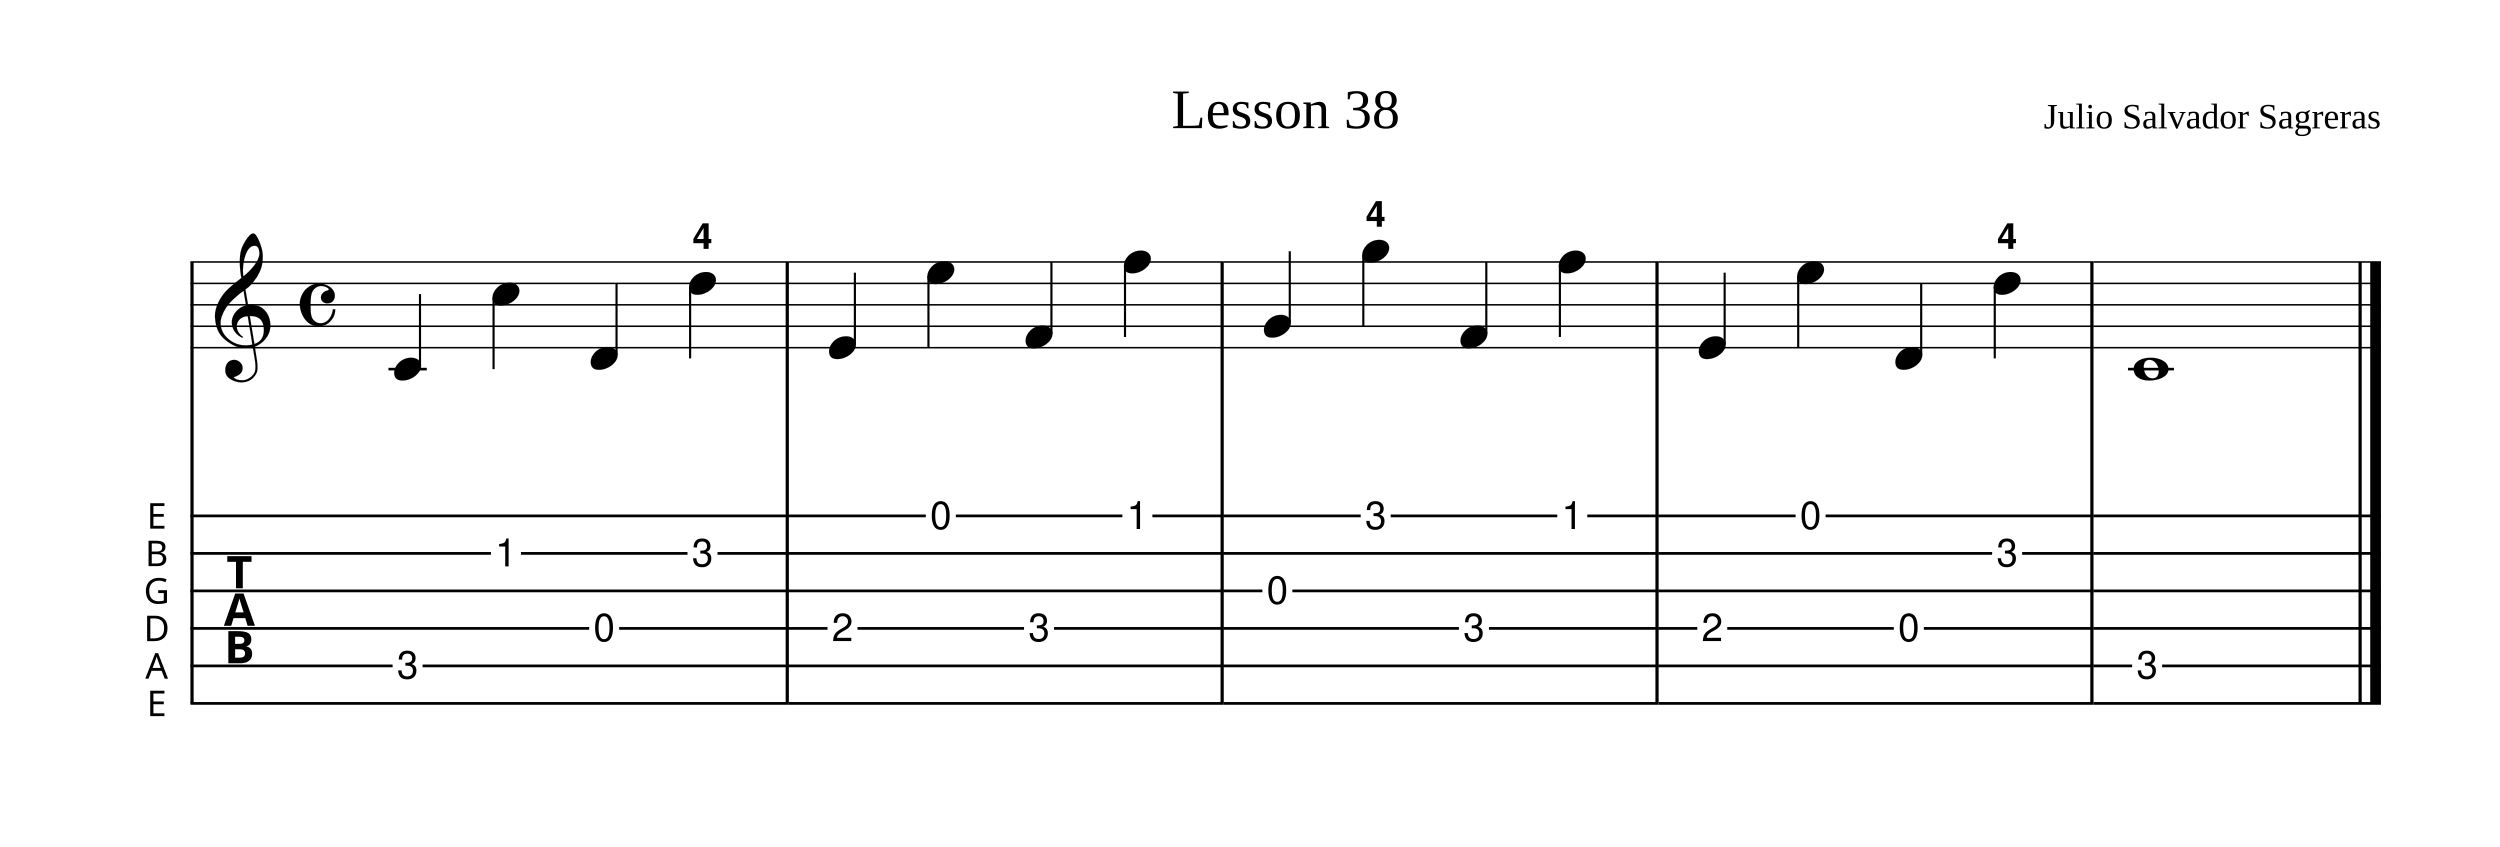
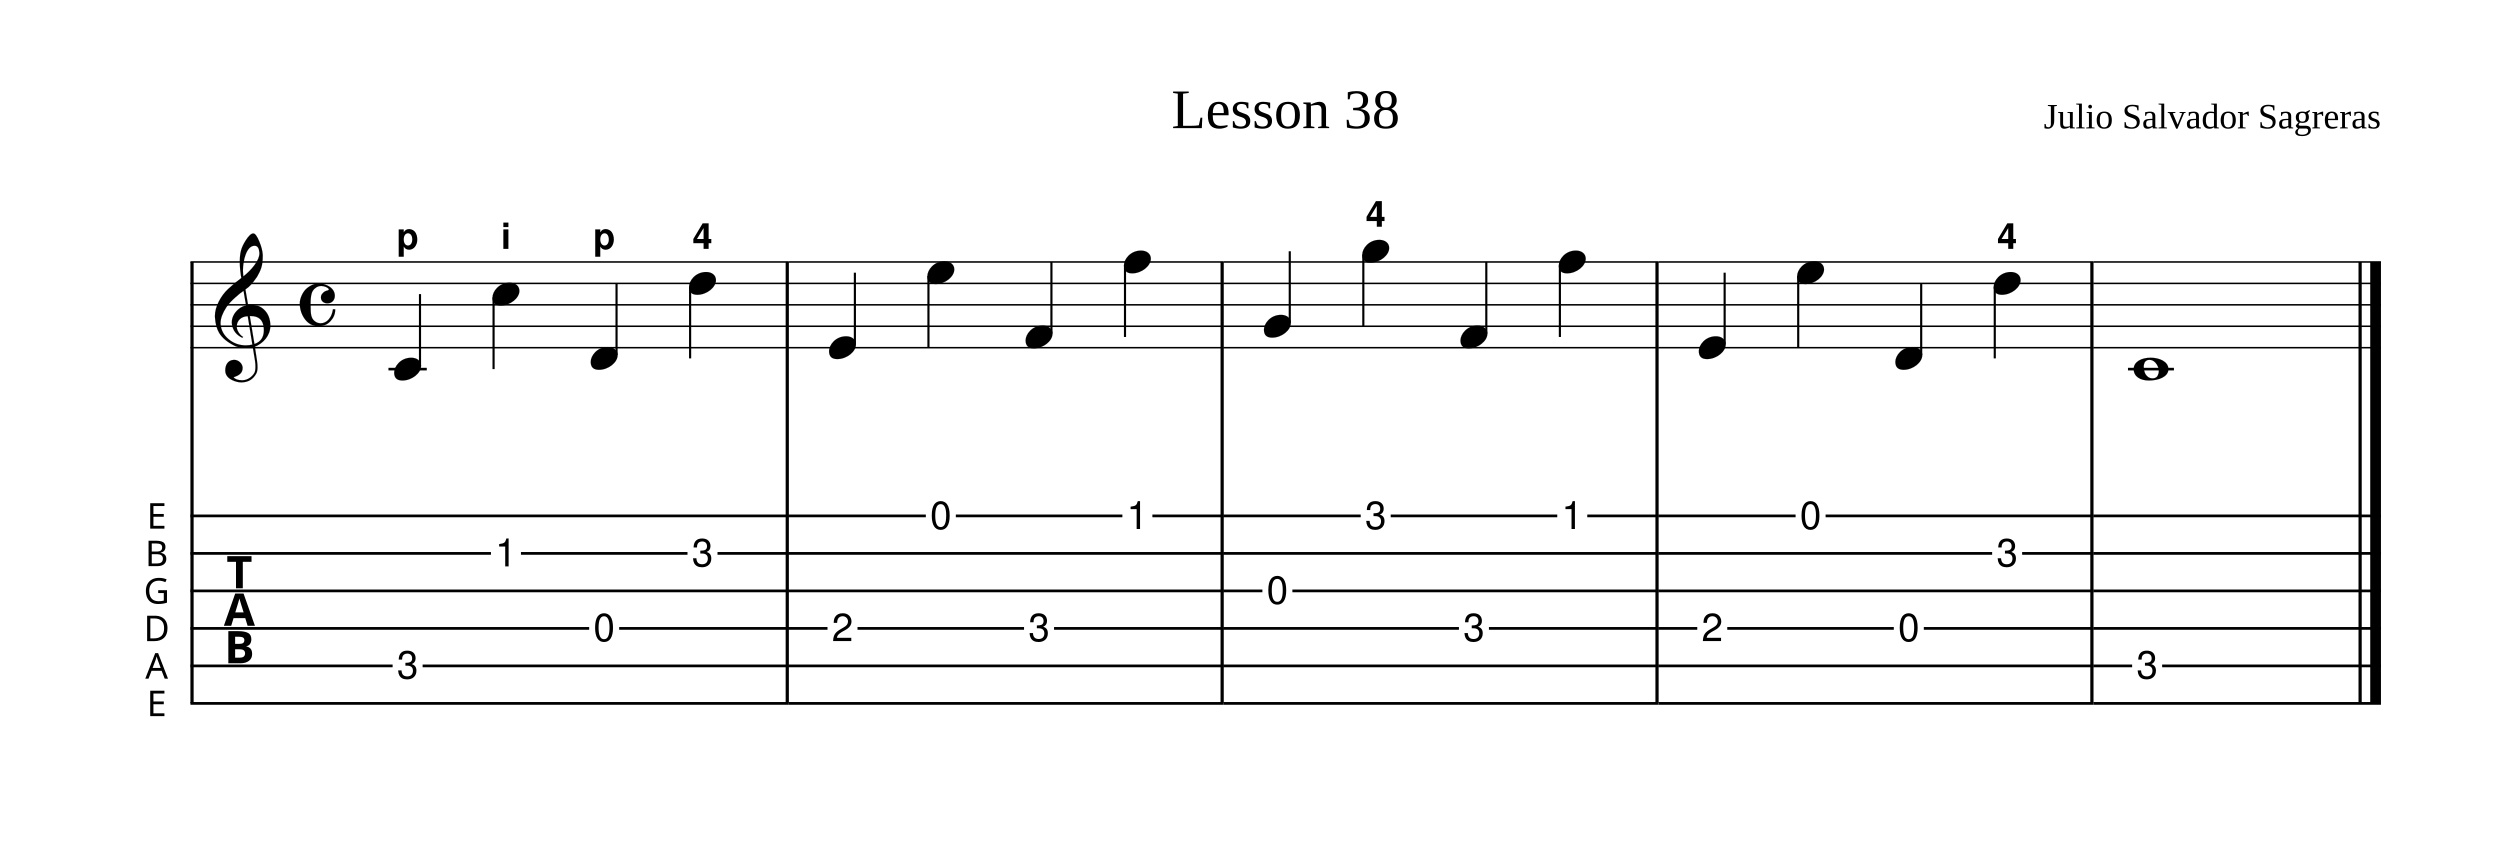
- <svg xmlns="http://www.w3.org/2000/svg" xmlns:xlink="http://www.w3.org/1999/xlink" width="945px" height="320px" version="1.1" overflow="visible" id="m89p8sr">
+ <svg xmlns="http://www.w3.org/2000/svg" xmlns:xlink="http://www.w3.org/1999/xlink" width="945px" height="320px" version="1.1" overflow="visible" id="n1higm10">
  <defs>
-     <g id="E050-m89p8sr">
+     <g id="E050-n1higm10">
      <path transform="scale(1,-1)" d="M441 -245c-23 -4 -48 -6 -76 -6c-59 0 -102 7 -130 20c-88 42 -150 93 -187 154c-26 44 -43 103 -48 176c0 6 -1 13 -1 19c0 54 15 111 45 170c29 57 65 106 110 148s96 85 153 127c-3 16 -8 46 -13 92c-4 43 -5 73 -5 89c0 117 16 172 69 257c34 54 64 82 89 82 c21 0 43 -30 69 -92s39 -115 41 -159v-15c0 -109 -21 -162 -67 -241c-13 -20 -63 -90 -98 -118c-13 -9 -25 -19 -37 -29l31 -181c8 1 18 2 28 2c58 0 102 -12 133 -35c59 -43 92 -104 98 -184c1 -7 1 -15 1 -22c0 -123 -87 -209 -181 -248c8 -57 17 -110 25 -162 c5 -31 6 -58 6 -80c0 -30 -5 -53 -14 -70c-35 -64 -88 -99 -158 -103c-5 0 -11 -1 -16 -1c-37 0 -72 10 -108 27c-50 24 -77 59 -80 105v11c0 29 7 55 20 76c18 28 45 42 79 44h6c49 0 93 -42 97 -87v-9c0 -51 -34 -86 -105 -106c17 -24 51 -36 102 -36c62 0 116 43 140 85 c9 16 13 41 13 74c0 20 -1 42 -5 67c-8 53 -18 106 -26 159zM461 939c-95 0 -135 -175 -135 -286c0 -24 2 -48 5 -71c50 39 92 82 127 128c40 53 60 100 60 140v8c-4 53 -22 81 -55 81h-2zM406 119l54 -326c73 25 110 78 110 161c0 7 0 15 -1 23c-7 95 -57 142 -151 142h-12 zM382 117c-72 -2 -128 -47 -128 -120v-7c2 -46 43 -99 75 -115c-3 -2 -7 -5 -10 -10c-70 33 -116 88 -123 172v11c0 68 44 126 88 159c23 17 49 29 78 36l-29 170c-21 -13 -52 -37 -92 -73c-50 -44 -86 -84 -109 -119c-45 -69 -67 -130 -67 -182v-13c5 -68 35 -127 93 -176 s125 -73 203 -73c25 0 50 3 75 9c-19 111 -36 221 -54 331z" />
    </g>
-     <g id="E08A-m89p8sr">
+     <g id="E08A-n1higm10">
      <path transform="scale(1,-1)" d="M340 179c-9 24 -56 41 -89 41c-46 0 -81 -28 -100 -58c-17 -28 -25 -78 -25 -150c0 -65 2 -111 8 -135c8 -31 18 -49 40 -67c20 -17 43 -25 70 -25c54 0 92 36 115 75c14 25 23 54 28 88h27c0 -63 -24 -105 -58 -141c-35 -38 -82 -56 -140 -56c-45 0 -83 13 -115 39 c-57 45 -101 130 -101 226c0 59 33 127 68 163c36 37 97 72 160 72c36 0 93 -21 121 -40c11 -8 23 -17 33 -30c19 -23 27 -48 27 -76c0 -51 -35 -88 -86 -88c-43 0 -76 27 -76 68c0 26 7 35 21 51c15 17 32 27 58 32c7 2 14 7 14 11z" />
    </g>
-     <g id="E0A4-m89p8sr">
+     <g id="E0A4-n1higm10">
      <path transform="scale(1,-1)" d="M0 -39c0 68 73 172 200 172c66 0 114 -37 114 -95c0 -84 -106 -171 -218 -171c-64 0 -96 30 -96 94z" />
    </g>
-     <g id="E06D-m89p8sr">
+     <g id="E06D-n1higm10">
      <path transform="scale(1,-1)" d="M18 697v53h369v-53h-154v-418h-60v418h-155zM111 -94l-50 -141h-64l168 470h78l165 -470h-67l-49 141h-181zM276 -43l-73 214l-77 -214h150zM27 -750v471h191c89 0 139 -51 139 -120c0 -47 -22 -82 -65 -102c60 -23 86 -58 86 -114c0 -78 -54 -135 -139 -135h-212z M203 -332h-116v-150h116c67 0 94 27 94 75s-27 75 -94 75zM234 -535h-147v-162h147c56 0 84 36 84 81c0 46 -28 81 -84 81z" />
    </g>
-     <g id="E0A2-m89p8sr">
+     <g id="E0A2-n1higm10">
      <path transform="scale(1,-1)" d="M198 133c102 0 207 -45 207 -133c0 -92 -118 -133 -227 -133c-101 0 -178 46 -178 133c0 88 93 133 198 133zM293 -21c0 14 -3 29 -8 44c-7 20 -18 38 -33 54c-20 21 -43 31 -68 31l-20 -2c-15 -5 -27 -14 -36 -28c-4 -9 -6 -17 -8 -24s-3 -16 -3 -27c0 -15 3 -34 9 -57 s18 -41 34 -55c15 -15 36 -23 62 -23c4 0 10 1 18 2c19 5 32 15 40 30s13 34 13 55z" />
    </g>
  </defs>
-   <style type="text/css">#m89p8sr g.ending, #m89p8sr g.fing, #m89p8sr g.reh, #m89p8sr g.tempo {font-weight:bold;}#m89p8sr g.dir, #m89p8sr g.dynam, #m89p8sr g.mNum {font-style:italic;}#m89p8sr g.label {font-weight:normal;}#m89p8sr ellipse, #m89p8sr path, #m89p8sr polygon, #m89p8sr polyline, #m89p8sr rect {stroke:currentColor}#m89p8sr g.cursor {fill:dodgerblue; color:dodgerblue;}#m89p8sr g.cursor.chord {fill:limegreen; color:limegreen;}</style>
+   <style type="text/css">#n1higm10 g.ending, #n1higm10 g.fing, #n1higm10 g.reh, #n1higm10 g.tempo {font-weight:bold;}#n1higm10 g.dir, #n1higm10 g.dynam, #n1higm10 g.mNum {font-style:italic;}#n1higm10 g.label {font-weight:normal;}#n1higm10 ellipse, #n1higm10 path, #n1higm10 polygon, #n1higm10 polyline, #n1higm10 rect {stroke:currentColor}#n1higm10 g.cursor {fill:dodgerblue; color:dodgerblue;}#n1higm10 g.cursor.chord {fill:limegreen; color:limegreen;}</style>
  <svg class="definition-scale" color="black" font-family="Helvetica, Arial, DejaVu Sans, sans-serif" viewBox="0 0 21000 7110">
    <g class="page-margin" transform="translate(1600, 800)">
-       <g id="w3sssey" class="mdiv pageMilestone" />
-       <g id="x11bo384" class="score pageMilestone" />
-       <g id="z103ut3f" class="system">
+       <g id="xtdg5u4" class="mdiv pageMilestone" />
+       <g id="y16xxyq2" class="score pageMilestone" />
+       <g id="g1tdxvv1" class="system">
        <g class="stringNames">
          <text x="-284" y="3640" text-anchor="middle" font-size="299px" font-family="sans-serif">E</text>
          <text x="-284" y="3955" text-anchor="middle" font-size="299px" font-family="sans-serif">B</text>
          <text x="-284" y="4270" text-anchor="middle" font-size="299px" font-family="sans-serif">G</text>
          <text x="-284" y="4585" text-anchor="middle" font-size="299px" font-family="sans-serif">D</text>
          <text x="-284" y="4900" text-anchor="middle" font-size="299px" font-family="sans-serif">A</text>
          <text x="-284" y="5215" text-anchor="middle" font-size="299px" font-family="sans-serif">E</text>
        </g>
        <path d="M13 1400 L13 5108" stroke-width="27" />
-         <g id="z1qc5znm" class="section systemMilestone" />
-         <g id="ut6tsio" class="section systemMilestone" />
-         <g id="locexe0" class="measure">
-           <g id="u1lyqcnt" class="staff">
+         <g id="a1n8pnny" class="section systemMilestone" />
+         <g id="b1n6a5cu" class="section systemMilestone" />
+         <g id="mhntnrl" class="measure">
+           <g id="v1i1loo3" class="staff">
            <path d="M0 1400 L5026 1400" stroke-width="13" />
            <path d="M0 1580 L5026 1580" stroke-width="13" />
            <path d="M0 1760 L5026 1760" stroke-width="13" />
            <path d="M0 1940 L5026 1940" stroke-width="13" />
            <path d="M0 2120 L5026 2120" stroke-width="13" />
-             <g id="dy8v9b7" class="clef">
-               <use xlink:href="#E050-m89p8sr" transform="translate(206, 1940) scale(0.72, 0.72)" />
-             </g>
-             <g id="eyhmeu1" class="keySig" />
-             <g id="fhk4djs" class="meterSig">
-               <use xlink:href="#E08A-m89p8sr" transform="translate(918, 1760) scale(0.72, 0.72)" />
+             <g id="kcxcuv6" class="clef">
+               <use xlink:href="#E050-n1higm10" transform="translate(206, 1940) scale(0.72, 0.72)" />
+             </g>
+             <g id="l1nvfdva" class="keySig" />
+             <g id="mm37nov" class="meterSig">
+               <use xlink:href="#E08A-n1higm10" transform="translate(918, 1760) scale(0.72, 0.72)" />
            </g>
            <g class="ledgerLines below">
              <path d="M1663 2300 L1985 2300" stroke-width="22" />
            </g>
-             <g id="w1jozhq5" class="layer">
+             <g id="xj3jhf5" class="layer">
              <g id="tab-note-0" class="note">
                <g class="notehead">
-                   <use xlink:href="#E0A4-m89p8sr" transform="translate(1711, 2300) scale(0.72, 0.72)" />
-                 </g>
-                 <g id="r1ws06fn" class="stem">
+                   <use xlink:href="#E0A4-n1higm10" transform="translate(1711, 2300) scale(0.72, 0.72)" />
+                 </g>
+                 <g id="ywf8n9v" class="stem">
                  <path d="M1928 2272 L1928 1670" stroke-width="18" />
                </g>
              </g>
              <g id="tab-note-1" class="note">
                <g class="notehead">
-                   <use xlink:href="#E0A4-m89p8sr" transform="translate(2537, 1670) scale(0.72, 0.72)" />
-                 </g>
-                 <g id="sf1q2yb" class="stem">
+                   <use xlink:href="#E0A4-n1higm10" transform="translate(2537, 1670) scale(0.72, 0.72)" />
+                 </g>
+                 <g id="z1y2dd9m" class="stem">
                  <path d="M2546 1698 L2546 2300" stroke-width="18" />
                </g>
              </g>
              <g id="tab-note-2" class="note">
                <g class="notehead">
-                   <use xlink:href="#E0A4-m89p8sr" transform="translate(3362, 2210) scale(0.72, 0.72)" />
-                 </g>
-                 <g id="to85qn4" class="stem">
+                   <use xlink:href="#E0A4-n1higm10" transform="translate(3362, 2210) scale(0.72, 0.72)" />
+                 </g>
+                 <g id="a1ik8o25" class="stem">
                  <path d="M3579 2182 L3579 1580" stroke-width="18" />
                </g>
              </g>
              <g id="tab-note-3" class="note">
                <g class="notehead">
-                   <use xlink:href="#E0A4-m89p8sr" transform="translate(4188, 1580) scale(0.72, 0.72)" />
-                 </g>
-                 <g id="u144o866" class="stem">
+                   <use xlink:href="#E0A4-n1higm10" transform="translate(4188, 1580) scale(0.72, 0.72)" />
+                 </g>
+                 <g id="bfxvaoj" class="stem">
                  <path d="M4197 1608 L4197 2210" stroke-width="18" />
                </g>
              </g>
            </g>
          </g>
-           <g id="vbc5mqn" class="staff">
+           <g id="wekxp26" class="staff">
            <path d="M0 3533 L5026 3533" stroke-width="23" />
            <path d="M0 3848 L2524 3848" stroke-width="23" />
            <path d="M2776 3848 L4175 3848" stroke-width="23" />
            <path d="M4427 3848 L5026 3848" stroke-width="23" />
            <path d="M0 4163 L5026 4163" stroke-width="23" />
            <path d="M0 4478 L3349 4478" stroke-width="23" />
            <path d="M3601 4478 L5026 4478" stroke-width="23" />
            <path d="M0 4793 L1698 4793" stroke-width="23" />
            <path d="M1950 4793 L5026 4793" stroke-width="23" />
            <path d="M0 5108 L5026 5108" stroke-width="23" />
-             <g id="gxzo6r2" class="clef">
+             <g id="nsyiy8u" class="clef">
              <text x="411" y="4141" text-anchor="middle" font-family="sans-serif" font-weight="bold" font-size="378px" fill="#000000" stroke="none">T</text>
              <text x="411" y="4456" text-anchor="middle" font-family="sans-serif" font-weight="bold" font-size="378px" fill="#000000" stroke="none">A</text>
              <text x="411" y="4771" text-anchor="middle" font-family="sans-serif" font-weight="bold" font-size="378px" fill="#000000" stroke="none">B</text>
            </g>
-             <g id="dswtpaj" class="layer">
-               <g id="f1xmr23c" class="tabGrp">
-                 <g id="gcr8g3w" class="tabDurSym">
-                   <g id="v1xv908m" class="stem">
+             <g id="k12ia67t" class="layer">
+               <g id="m1eyvzvb" class="tabGrp">
+                 <g id="n1l6rfdo" class="tabDurSym">
+                   <g id="ck983mr" class="stem">
                    <path d="M1824 3376 L1824 2748" stroke-width="31" />
                  </g>
                </g>
-                 <g id="e1dir5it" class="note">
+                 <g id="l1qi3ze9" class="note">
                  <text x="1824" y="4899" text-anchor="middle" font-size="0px">
                    <tspan font-size="324px">3</tspan>
                  </text>
                </g>
              </g>
-               <g id="iy345k9" class="tabGrp">
-                 <g id="j1k94085" class="tabDurSym">
-                   <g id="w1id0ilm" class="stem">
+               <g id="p1ndz7a5" class="tabGrp">
+                 <g id="qqrihhy" class="tabDurSym">
+                   <g id="d1sk9sgw" class="stem">
                    <path d="M2650 3376 L2650 2748" stroke-width="31" />
                  </g>
                </g>
-                 <g id="h1ozzgof" class="note">
+                 <g id="oxx1w4m" class="note">
                  <text x="2650" y="3957" text-anchor="middle" font-size="0px">
                    <tspan font-size="324px">1</tspan>
                  </text>
                </g>
              </g>
-               <g id="l1xix7vm" class="tabGrp">
-                 <g id="m32uo93" class="tabDurSym">
-                   <g id="x1ml0sz" class="stem">
+               <g id="s1a5ggnj" class="tabGrp">
+                 <g id="t1oaowd" class="tabDurSym">
+                   <g id="e1dvdmmz" class="stem">
                    <path d="M3475 3376 L3475 2748" stroke-width="31" />
                  </g>
                </g>
-                 <g id="kp97fru" class="note">
+                 <g id="rj9b308" class="note">
                  <text x="3475" y="4585" text-anchor="middle" font-size="0px">
                    <tspan font-size="324px">0</tspan>
                  </text>
                </g>
              </g>
-               <g id="oqyxzt4" class="tabGrp">
-                 <g id="pzn7dig" class="tabDurSym">
-                   <g id="y1h180ga" class="stem">
+               <g id="vnwyha" class="tabGrp">
+                 <g id="wlc4dej" class="tabDurSym">
+                   <g id="fx95jw7" class="stem">
                    <path d="M4301 3376 L4301 2748" stroke-width="31" />
                  </g>
                </g>
-                 <g id="nskv1pm" class="note">
+                 <g id="ujiq6u0" class="note">
                  <text x="4301" y="3957" text-anchor="middle" font-size="0px">
                    <tspan font-size="324px">3</tspan>
                  </text>
                </g>
              </g>
            </g>
          </g>
-           <g id="b1g74j4o" class="fing">
+           <g id="zh18sad" class="fing">
+             <text x="1824" y="1290" text-anchor="middle" font-size="0px">
+               <tspan id="a1xqgbtx" class="text">
+                 <tspan font-size="303px">p</tspan>
+               </tspan>
+             </text>
+           </g>
+           <g id="cifnjdo" class="fing">
+             <text x="2650" y="1290" text-anchor="middle" font-size="0px">
+               <tspan id="ddkasq5" class="text">
+                 <tspan font-size="303px">i</tspan>
+               </tspan>
+             </text>
+           </g>
+           <g id="fnfrp8o" class="fing">
+             <text x="3475" y="1290" text-anchor="middle" font-size="0px">
+               <tspan id="g3zz83h" class="text">
+                 <tspan font-size="303px">p</tspan>
+               </tspan>
+             </text>
+           </g>
+           <g id="id3q2kv" class="fing">
            <text x="4301" y="1290" text-anchor="middle" font-size="0px">
-               <tspan id="cu777tj" class="text">
+               <tspan id="j39pxeo" class="text">
                <tspan font-size="303px">4</tspan>
              </tspan>
            </text>
          </g>
-           <g id="t1as3g3z" class="barLine">
+           <g id="udvzt4t" class="barLine">
            <path d="M5013 1400 L5013 2120" stroke-width="27" />
            <path d="M5013 3533 L5013 5103" stroke-width="27" />
            <path d="M5013 2120 L5013 3533" stroke-width="27" />
          </g>
        </g>
-         <g id="q19upm1u" class="measure">
-           <g id="zp4jmd8" class="staff">
+         <g id="x1a1dbfu" class="measure">
+           <g id="gsmk6ja" class="staff">
            <path d="M5026 1400 L8679 1400" stroke-width="13" />
            <path d="M5026 1580 L8679 1580" stroke-width="13" />
            <path d="M5026 1760 L8679 1760" stroke-width="13" />
            <path d="M5026 1940 L8679 1940" stroke-width="13" />
            <path d="M5026 2120 L8679 2120" stroke-width="13" />
-             <g id="b1ho1wp7" class="layer">
+             <g id="i1qr4msq" class="layer">
              <g id="tab-note-4" class="note">
                <g class="notehead">
-                   <use xlink:href="#E0A4-m89p8sr" transform="translate(5364, 2120) scale(0.72, 0.72)" />
-                 </g>
-                 <g id="z1d0p5sg" class="stem">
+                   <use xlink:href="#E0A4-n1higm10" transform="translate(5364, 2120) scale(0.72, 0.72)" />
+                 </g>
+                 <g id="ghl2kjl" class="stem">
                  <path d="M5581 2092 L5581 1490" stroke-width="18" />
                </g>
              </g>
              <g id="tab-note-5" class="note">
                <g class="notehead">
-                   <use xlink:href="#E0A4-m89p8sr" transform="translate(6190, 1490) scale(0.72, 0.72)" />
-                 </g>
-                 <g id="a155n0gj" class="stem">
+                   <use xlink:href="#E0A4-n1higm10" transform="translate(6190, 1490) scale(0.72, 0.72)" />
+                 </g>
+                 <g id="h15sucqx" class="stem">
                  <path d="M6199 1518 L6199 2120" stroke-width="18" />
                </g>
              </g>
              <g id="tab-note-6" class="note">
                <g class="notehead">
-                   <use xlink:href="#E0A4-m89p8sr" transform="translate(7015, 2030) scale(0.72, 0.72)" />
-                 </g>
-                 <g id="bsw9phh" class="stem">
+                   <use xlink:href="#E0A4-n1higm10" transform="translate(7015, 2030) scale(0.72, 0.72)" />
+                 </g>
+                 <g id="i5jww3u" class="stem">
                  <path d="M7232 2002 L7232 1400" stroke-width="18" />
                </g>
              </g>
              <g id="tab-note-7" class="note">
                <g class="notehead">
-                   <use xlink:href="#E0A4-m89p8sr" transform="translate(7841, 1400) scale(0.72, 0.72)" />
-                 </g>
-                 <g id="c1vodv3j" class="stem">
+                   <use xlink:href="#E0A4-n1higm10" transform="translate(7841, 1400) scale(0.72, 0.72)" />
+                 </g>
+                 <g id="jz7qtwx" class="stem">
                  <path d="M7850 1428 L7850 2030" stroke-width="18" />
                </g>
              </g>
            </g>
          </g>
-           <g id="aztl61b" class="staff">
+           <g id="h18wog2j" class="staff">
            <path d="M5026 3533 L6177 3533" stroke-width="23" />
            <path d="M6429 3533 L7828 3533" stroke-width="23" />
            <path d="M8080 3533 L8679 3533" stroke-width="23" />
            <path d="M5026 3848 L8679 3848" stroke-width="23" />
            <path d="M5026 4163 L8679 4163" stroke-width="23" />
            <path d="M5026 4478 L5351 4478" stroke-width="23" />
            <path d="M5603 4478 L7002 4478" stroke-width="23" />
            <path d="M7254 4478 L8679 4478" stroke-width="23" />
            <path d="M5026 4793 L8679 4793" stroke-width="23" />
            <path d="M5026 5108 L8679 5108" stroke-width="23" />
-             <g id="gyq8nof" class="layer">
-               <g id="irksk7k" class="tabGrp">
-                 <g id="jsqq0my" class="tabDurSym">
-                   <g id="d1mtzoqv" class="stem">
+             <g id="n1rybhip" class="layer">
+               <g id="p1t17fof" class="tabGrp">
+                 <g id="q1ipy9j6" class="tabDurSym">
+                   <g id="kxfz3qc" class="stem">
                    <path d="M5477 3376 L5477 2748" stroke-width="31" />
                  </g>
                </g>
-                 <g id="h50v4hk" class="note">
+                 <g id="o1r2n1gx" class="note">
                  <text x="5477" y="4585" text-anchor="middle" font-size="0px">
                    <tspan font-size="324px">2</tspan>
                  </text>
                </g>
              </g>
-               <g id="l1xywd99" class="tabGrp">
-                 <g id="mkdsyxz" class="tabDurSym">
-                   <g id="emgr392" class="stem">
+               <g id="s58g0sc" class="tabGrp">
+                 <g id="twkdeal" class="tabDurSym">
+                   <g id="l9l2hj4" class="stem">
                    <path d="M6303 3376 L6303 2748" stroke-width="31" />
                  </g>
                </g>
-                 <g id="kfj64zt" class="note">
+                 <g id="r1gs7zst" class="note">
                  <text x="6303" y="3643" text-anchor="middle" font-size="0px">
                    <tspan font-size="324px">0</tspan>
                  </text>
                </g>
              </g>
-               <g id="oyf4801" class="tabGrp">
-                 <g id="pp3i8x3" class="tabDurSym">
-                   <g id="f1vmox9t" class="stem">
+               <g id="vkj67gz" class="tabGrp">
+                 <g id="wa8tpy8" class="tabDurSym">
+                   <g id="my20676" class="stem">
                    <path d="M7128 3376 L7128 2748" stroke-width="31" />
                  </g>
                </g>
-                 <g id="n1duu6qp" class="note">
+                 <g id="u1dpjhlv" class="note">
                  <text x="7128" y="4585" text-anchor="middle" font-size="0px">
                    <tspan font-size="324px">3</tspan>
                  </text>
                </g>
              </g>
-               <g id="r138jdks" class="tabGrp">
-                 <g id="shiator" class="tabDurSym">
-                   <g id="g1k85rqe" class="stem">
+               <g id="y10hntv1" class="tabGrp">
+                 <g id="z421rfq" class="tabDurSym">
+                   <g id="nibanko" class="stem">
                    <path d="M7954 3376 L7954 2748" stroke-width="31" />
                  </g>
                </g>
-                 <g id="qu7xpgp" class="note">
+                 <g id="x129l5ha" class="note">
                  <text x="7954" y="3643" text-anchor="middle" font-size="0px">
                    <tspan font-size="324px">1</tspan>
                  </text>
                </g>
              </g>
            </g>
          </g>
-           <g id="yj77k1k" class="barLine">
+           <g id="fgo1zov" class="barLine">
            <path d="M8666 1400 L8666 2120" stroke-width="27" />
            <path d="M8666 3533 L8666 5103" stroke-width="27" />
            <path d="M8666 2120 L8666 3533" stroke-width="27" />
          </g>
        </g>
-         <g id="tt5xf0n" class="measure">
-           <g id="c1l3ifxf" class="staff">
+         <g id="ao7h4gw" class="measure">
+           <g id="j5mk6re" class="staff">
            <path d="M8679 1400 L12332 1400" stroke-width="13" />
            <path d="M8679 1580 L12332 1580" stroke-width="13" />
            <path d="M8679 1760 L12332 1760" stroke-width="13" />
            <path d="M8679 1940 L12332 1940" stroke-width="13" />
            <path d="M8679 2120 L12332 2120" stroke-width="13" />
-             <g id="e1org5xr" class="layer">
+             <g id="l1phxhm5" class="layer">
              <g id="tab-note-8" class="note">
                <g class="notehead">
-                   <use xlink:href="#E0A4-m89p8sr" transform="translate(9017, 1940) scale(0.72, 0.72)" />
-                 </g>
-                 <g id="h1iw4hzp" class="stem">
+                   <use xlink:href="#E0A4-n1higm10" transform="translate(9017, 1940) scale(0.72, 0.72)" />
+                 </g>
+                 <g id="ods2zpo" class="stem">
                  <path d="M9234 1912 L9234 1310" stroke-width="18" />
                </g>
              </g>
              <g id="tab-note-9" class="note">
                <g class="notehead">
-                   <use xlink:href="#E0A4-m89p8sr" transform="translate(9843, 1310) scale(0.72, 0.72)" />
-                 </g>
-                 <g id="i1gqtc0q" class="stem">
+                   <use xlink:href="#E0A4-n1higm10" transform="translate(9843, 1310) scale(0.72, 0.72)" />
+                 </g>
+                 <g id="pa5oy69" class="stem">
                  <path d="M9852 1338 L9852 1940" stroke-width="18" />
                </g>
              </g>
              <g id="tab-note-10" class="note">
                <g class="notehead">
-                   <use xlink:href="#E0A4-m89p8sr" transform="translate(10668, 2030) scale(0.72, 0.72)" />
-                 </g>
-                 <g id="jxvm67n" class="stem">
+                   <use xlink:href="#E0A4-n1higm10" transform="translate(10668, 2030) scale(0.72, 0.72)" />
+                 </g>
+                 <g id="q1u0mees" class="stem">
                  <path d="M10885 2002 L10885 1400" stroke-width="18" />
                </g>
              </g>
              <g id="tab-note-11" class="note">
                <g class="notehead">
-                   <use xlink:href="#E0A4-m89p8sr" transform="translate(11494, 1400) scale(0.72, 0.72)" />
-                 </g>
-                 <g id="k1v73kyb" class="stem">
+                   <use xlink:href="#E0A4-n1higm10" transform="translate(11494, 1400) scale(0.72, 0.72)" />
+                 </g>
+                 <g id="r1auj1mt" class="stem">
                  <path d="M11503 1428 L11503 2030" stroke-width="18" />
                </g>
              </g>
            </g>
          </g>
-           <g id="ddv3d2" class="staff">
+           <g id="kx37mrf" class="staff">
            <path d="M8679 3533 L9830 3533" stroke-width="23" />
            <path d="M10082 3533 L11481 3533" stroke-width="23" />
            <path d="M11733 3533 L12332 3533" stroke-width="23" />
            <path d="M8679 3848 L12332 3848" stroke-width="23" />
            <path d="M8679 4163 L9004 4163" stroke-width="23" />
            <path d="M9256 4163 L12332 4163" stroke-width="23" />
            <path d="M8679 4478 L10655 4478" stroke-width="23" />
            <path d="M10907 4478 L12332 4478" stroke-width="23" />
            <path d="M8679 4793 L12332 4793" stroke-width="23" />
            <path d="M8679 5108 L12332 5108" stroke-width="23" />
-             <g id="l1fu59rd" class="layer">
-               <g id="n1ugbvg" class="tabGrp">
-                 <g id="oofqas5" class="tabDurSym">
-                   <g id="l195zcaf" class="stem">
+             <g id="sy6n8jf" class="layer">
+               <g id="u1osd58y" class="tabGrp">
+                 <g id="v1y7opqk" class="tabDurSym">
+                   <g id="s1i10wwg" class="stem">
                    <path d="M9130 3376 L9130 2748" stroke-width="31" />
                  </g>
                </g>
-                 <g id="mm17m4h" class="note">
+                 <g id="t1r102o0" class="note">
                  <text x="9130" y="4271" text-anchor="middle" font-size="0px">
                    <tspan font-size="324px">0</tspan>
                  </text>
                </g>
              </g>
-               <g id="qv7h3jj" class="tabGrp">
-                 <g id="r3twmcw" class="tabDurSym">
-                   <g id="mgknmkz" class="stem">
+               <g id="x1letuo0" class="tabGrp">
+                 <g id="yojupq9" class="tabDurSym">
+                   <g id="t14z62pc" class="stem">
                    <path d="M9956 3376 L9956 2748" stroke-width="31" />
                  </g>
                </g>
-                 <g id="porno5p" class="note">
+                 <g id="wyq0j19" class="note">
                  <text x="9956" y="3643" text-anchor="middle" font-size="0px">
                    <tspan font-size="324px">3</tspan>
                  </text>
                </g>
              </g>
-               <g id="t1g17543" class="tabGrp">
-                 <g id="u12fw490" class="tabDurSym">
-                   <g id="n1o9bem5" class="stem">
+               <g id="a1vguaq0" class="tabGrp">
+                 <g id="b1y3p0a0" class="tabDurSym">
+                   <g id="u1sizrh" class="stem">
                    <path d="M10781 3376 L10781 2748" stroke-width="31" />
                  </g>
                </g>
-                 <g id="s1yrqxie" class="note">
+                 <g id="z470uxt" class="note">
                  <text x="10781" y="4585" text-anchor="middle" font-size="0px">
                    <tspan font-size="324px">3</tspan>
                  </text>
                </g>
              </g>
-               <g id="wsu9ft7" class="tabGrp">
-                 <g id="xzemmop" class="tabDurSym">
-                   <g id="o1epv1y5" class="stem">
+               <g id="dnlzrpc" class="tabGrp">
+                 <g id="e1qydbzq" class="tabDurSym">
+                   <g id="v14e4i4z" class="stem">
                    <path d="M11607 3376 L11607 2748" stroke-width="31" />
                  </g>
                </g>
-                 <g id="vxsxu5k" class="note">
+                 <g id="czjnlkc" class="note">
                  <text x="11607" y="3643" text-anchor="middle" font-size="0px">
                    <tspan font-size="324px">1</tspan>
                  </text>
                </g>
              </g>
            </g>
          </g>
-           <g id="h1otwwyx" class="fing">
+           <g id="ogjyxla" class="fing">
            <text x="9956" y="1104" text-anchor="middle" font-size="0px">
-               <tspan id="ii1fhjz" class="text">
+               <tspan id="p3c62xc" class="text">
                <tspan font-size="303px">4</tspan>
              </tspan>
            </text>
          </g>
-           <g id="b5yndyx" class="barLine">
+           <g id="i1pe36q1" class="barLine">
            <path d="M12319 1400 L12319 2120" stroke-width="27" />
            <path d="M12319 3533 L12319 5103" stroke-width="27" />
            <path d="M12319 2120 L12319 3533" stroke-width="27" />
          </g>
        </g>
-         <g id="y1v557a1" class="measure">
-           <g id="hmb0jrg" class="staff">
+         <g id="f4dge3v" class="measure">
+           <g id="obekyk1" class="staff">
            <path d="M12332 1400 L15985 1400" stroke-width="13" />
            <path d="M12332 1580 L15985 1580" stroke-width="13" />
            <path d="M12332 1760 L15985 1760" stroke-width="13" />
            <path d="M12332 1940 L15985 1940" stroke-width="13" />
            <path d="M12332 2120 L15985 2120" stroke-width="13" />
-             <g id="j1d044kd" class="layer">
+             <g id="qil1ae" class="layer">
              <g id="tab-note-12" class="note">
                <g class="notehead">
-                   <use xlink:href="#E0A4-m89p8sr" transform="translate(12670, 2120) scale(0.72, 0.72)" />
-                 </g>
-                 <g id="p1biiizb" class="stem">
+                   <use xlink:href="#E0A4-n1higm10" transform="translate(12670, 2120) scale(0.72, 0.72)" />
+                 </g>
+                 <g id="wpov4qg" class="stem">
                  <path d="M12887 2092 L12887 1490" stroke-width="18" />
                </g>
              </g>
              <g id="tab-note-13" class="note">
                <g class="notehead">
-                   <use xlink:href="#E0A4-m89p8sr" transform="translate(13496, 1490) scale(0.72, 0.72)" />
-                 </g>
-                 <g id="q7l5omx" class="stem">
+                   <use xlink:href="#E0A4-n1higm10" transform="translate(13496, 1490) scale(0.72, 0.72)" />
+                 </g>
+                 <g id="xuenuyb" class="stem">
                  <path d="M13505 1518 L13505 2120" stroke-width="18" />
                </g>
              </g>
              <g id="tab-note-14" class="note">
                <g class="notehead">
-                   <use xlink:href="#E0A4-m89p8sr" transform="translate(14321, 2210) scale(0.72, 0.72)" />
-                 </g>
-                 <g id="r1aa00yq" class="stem">
+                   <use xlink:href="#E0A4-n1higm10" transform="translate(14321, 2210) scale(0.72, 0.72)" />
+                 </g>
+                 <g id="y1qq1vh8" class="stem">
                  <path d="M14538 2182 L14538 1580" stroke-width="18" />
                </g>
              </g>
              <g id="tab-note-15" class="note">
                <g class="notehead">
-                   <use xlink:href="#E0A4-m89p8sr" transform="translate(15147, 1580) scale(0.72, 0.72)" />
-                 </g>
-                 <g id="skw2mpx" class="stem">
+                   <use xlink:href="#E0A4-n1higm10" transform="translate(15147, 1580) scale(0.72, 0.72)" />
+                 </g>
+                 <g id="z23fsw8" class="stem">
                  <path d="M15156 1608 L15156 2210" stroke-width="18" />
                </g>
              </g>
            </g>
          </g>
-           <g id="i1e4w69i" class="staff">
+           <g id="pbvrmxn" class="staff">
            <path d="M12332 3533 L13483 3533" stroke-width="23" />
            <path d="M13735 3533 L15985 3533" stroke-width="23" />
            <path d="M12332 3848 L15134 3848" stroke-width="23" />
            <path d="M15386 3848 L15985 3848" stroke-width="23" />
            <path d="M12332 4163 L15985 4163" stroke-width="23" />
            <path d="M12332 4478 L12657 4478" stroke-width="23" />
            <path d="M12909 4478 L14308 4478" stroke-width="23" />
            <path d="M14560 4478 L15985 4478" stroke-width="23" />
            <path d="M12332 4793 L15985 4793" stroke-width="23" />
            <path d="M12332 5108 L15985 5108" stroke-width="23" />
-             <g id="q13dtgen" class="layer">
-               <g id="s18ekh40" class="tabGrp">
-                 <g id="t18q91ur" class="tabDurSym">
-                   <g id="t1guv8fd" class="stem">
+             <g id="xhwmeaj" class="layer">
+               <g id="z846bbc" class="tabGrp">
+                 <g id="ardgpfz" class="tabDurSym">
+                   <g id="aq5swwk" class="stem">
                    <path d="M12783 3376 L12783 2748" stroke-width="31" />
                  </g>
                </g>
-                 <g id="rnsukq6" class="note">
+                 <g id="ypjvpyw" class="note">
                  <text x="12783" y="4585" text-anchor="middle" font-size="0px">
                    <tspan font-size="324px">2</tspan>
                  </text>
                </g>
              </g>
-               <g id="vt3jn1e" class="tabGrp">
-                 <g id="wanwr4l" class="tabDurSym">
-                   <g id="u1x4gzhi" class="stem">
+               <g id="c1t1dtmh" class="tabGrp">
+                 <g id="d4xptjj" class="tabDurSym">
+                   <g id="b19ju9e5" class="stem">
                    <path d="M13609 3376 L13609 2748" stroke-width="31" />
                  </g>
                </g>
-                 <g id="u1s5y1sa" class="note">
+                 <g id="b1ufzc2e" class="note">
                  <text x="13609" y="3643" text-anchor="middle" font-size="0px">
                    <tspan font-size="324px">0</tspan>
                  </text>
                </g>
              </g>
-               <g id="y4npwof" class="tabGrp">
-                 <g id="z1nlkuff" class="tabDurSym">
-                   <g id="v1fe3qjq" class="stem">
+               <g id="f9bq3eu" class="tabGrp">
+                 <g id="g7abzcz" class="tabDurSym">
+                   <g id="chz1r52" class="stem">
                    <path d="M14434 3376 L14434 2748" stroke-width="31" />
                  </g>
                </g>
-                 <g id="x1vipee2" class="note">
+                 <g id="ea7ih9k" class="note">
                  <text x="14434" y="4585" text-anchor="middle" font-size="0px">
                    <tspan font-size="324px">0</tspan>
                  </text>
                </g>
              </g>
-               <g id="b16i423r" class="tabGrp">
-                 <g id="cmhodg1" class="tabDurSym">
-                   <g id="w8n02mz" class="stem">
+               <g id="iwyzwp1" class="tabGrp">
+                 <g id="jphr7vd" class="tabDurSym">
+                   <g id="dkyxhqv" class="stem">
                    <path d="M15260 3376 L15260 2748" stroke-width="31" />
                  </g>
                </g>
-                 <g id="axj07di" class="note">
+                 <g id="h1hcdi9a" class="note">
                  <text x="15260" y="3957" text-anchor="middle" font-size="0px">
                    <tspan font-size="324px">3</tspan>
                  </text>
                </g>
              </g>
            </g>
          </g>
-           <g id="obcsaub" class="fing">
+           <g id="vfrpngz" class="fing">
            <text x="15260" y="1290" text-anchor="middle" font-size="0px">
-               <tspan id="ptqpq0o" class="text">
+               <tspan id="w1g5g9uc" class="text">
                <tspan font-size="303px">4</tspan>
              </tspan>
            </text>
          </g>
-           <g id="gaiiyf9" class="barLine">
+           <g id="n1h943x6" class="barLine">
            <path d="M15972 1400 L15972 2120" stroke-width="27" />
            <path d="M15972 3533 L15972 5103" stroke-width="27" />
            <path d="M15972 2120 L15972 3533" stroke-width="27" />
          </g>
        </g>
-         <g id="d63j5vg" class="measure">
-           <g id="m1rg0ooc" class="staff">
+         <g id="k1r9fu9j" class="measure">
+           <g id="t1xmnr6x" class="staff">
            <path d="M15985 1400 L18400 1400" stroke-width="13" />
            <path d="M15985 1580 L18400 1580" stroke-width="13" />
            <path d="M15985 1760 L18400 1760" stroke-width="13" />
            <path d="M15985 1940 L18400 1940" stroke-width="13" />
            <path d="M15985 2120 L18400 2120" stroke-width="13" />
            <g class="ledgerLines below">
              <path d="M16275 2300 L16661 2300" stroke-width="22" />
            </g>
-             <g id="oc8bik7" class="layer">
+             <g id="v1caxir6" class="layer">
              <g id="tab-note-16" class="note">
                <g class="notehead">
-                   <use xlink:href="#E0A2-m89p8sr" transform="translate(16323, 2300) scale(0.72, 0.72)" />
-                 </g>
-               </g>
-             </g>
-           </g>
-           <g id="n1bncr1y" class="staff">
+                   <use xlink:href="#E0A2-n1higm10" transform="translate(16323, 2300) scale(0.72, 0.72)" />
+                 </g>
+               </g>
+             </g>
+           </g>
+           <g id="u1v1y2tp" class="staff">
            <path d="M15985 3533 L18400 3533" stroke-width="23" />
            <path d="M15985 3848 L18400 3848" stroke-width="23" />
            <path d="M15985 4163 L18400 4163" stroke-width="23" />
            <path d="M15985 4478 L18400 4478" stroke-width="23" />
            <path d="M15985 4793 L16310 4793" stroke-width="23" />
            <path d="M16562 4793 L18400 4793" stroke-width="23" />
            <path d="M15985 5108 L18400 5108" stroke-width="23" />
-             <g id="q1bo1vqu" class="layer">
-               <g id="s1cans1n" class="tabGrp">
-                 <g id="t1a0aaiv" class="tabDurSym" />
-                 <g id="r1ws1tpc" class="note">
+             <g id="x1nzr9z1" class="layer">
+               <g id="z1xac1rh" class="tabGrp">
+                 <g id="axf1qt" class="tabDurSym" />
+                 <g id="yrvfpnq" class="note">
                  <text x="16436" y="4899" text-anchor="middle" font-size="0px">
                    <tspan font-size="324px">3</tspan>
                  </text>
                </g>
              </g>
            </g>
          </g>
-           <g id="lz7imcb" class="barLine">
+           <g id="s11mmy5l" class="barLine">
            <path d="M18225 1400 L18225 2120" stroke-width="27" />
            <path d="M18355 1400 L18355 2120" stroke-width="90" />
            <path d="M18225 3533 L18225 5103" stroke-width="27" />
            <path d="M18355 3533 L18355 5103" stroke-width="90" />
            <path d="M18225 2120 L18225 3533" stroke-width="27" />
            <path d="M18355 2120 L18355 3533" stroke-width="90" />
          </g>
        </g>
-         <g id="dzrcy5j" class="systemMilestoneEnd ut6tsio" />
-         <g id="eo24lis" class="systemMilestoneEnd z1qc5znm" />
+         <g id="k1xp0qdi" class="systemMilestoneEnd b1n6a5cu" />
+         <g id="lbw8md5" class="systemMilestoneEnd a1n8pnny" />
      </g>
-       <g id="f1624oae" class="pageMilestoneEnd x11bo384" />
-       <g id="g1lqyum5" class="pageMilestoneEnd w3sssey" />
-       <g id="cy0a4kk" class="pgHead" font-family="Playfair Display, Times New Roman, Liberation Serif, DejaVu Serif, serif">
+       <g id="m1edsacp" class="pageMilestoneEnd y16xxyq2" />
+       <g id="ntlf9xu" class="pageMilestoneEnd xtdg5u4" />
+       <g id="djqnspm" class="pgHead" font-family="Playfair Display, Times New Roman, Liberation Serif, DejaVu Serif, serif">
        <text font-size="0px">
-           <tspan id="a149tchw" class="rend" x="9200" y="276" text-anchor="middle">
-             <tspan id="b1caut9i" class="text">
+           <tspan id="b1f5b9h8" class="rend" x="9200" y="276" text-anchor="middle">
+             <tspan id="cwiilbz" class="text">
              <tspan font-size="470px">Lesson 38</tspan>
            </tspan>
          </tspan>
        </text>
        <text font-size="0px">
-           <tspan id="dxt9ybl" class="rend" x="18400" y="278" text-anchor="end">
-             <tspan id="e1ye6p9b" class="text">
+           <tspan id="e1wrmvp3" class="rend" x="18400" y="278" text-anchor="end">
+             <tspan id="fivnluq" class="text">
              <tspan font-size="300px">Julio Salvador Sagreras</tspan>
            </tspan>
          </tspan>
        </text>
        <text font-size="0px">
-           <tspan id="fzn8jim" class="rend" x="9200" y="632" text-anchor="middle">
-             <tspan id="gzvxls8" class="text">
+           <tspan id="g1cntmjq" class="rend" x="9200" y="632" text-anchor="middle">
+             <tspan id="hz5wd1y" class="text">
              <tspan font-size="405px"> </tspan>
            </tspan>
          </tspan>
        </text>
      </g>
    </g>
    <style>g.tabDurSym, g.tabRhythm { display: none; }</style>
  </svg>
</svg>
